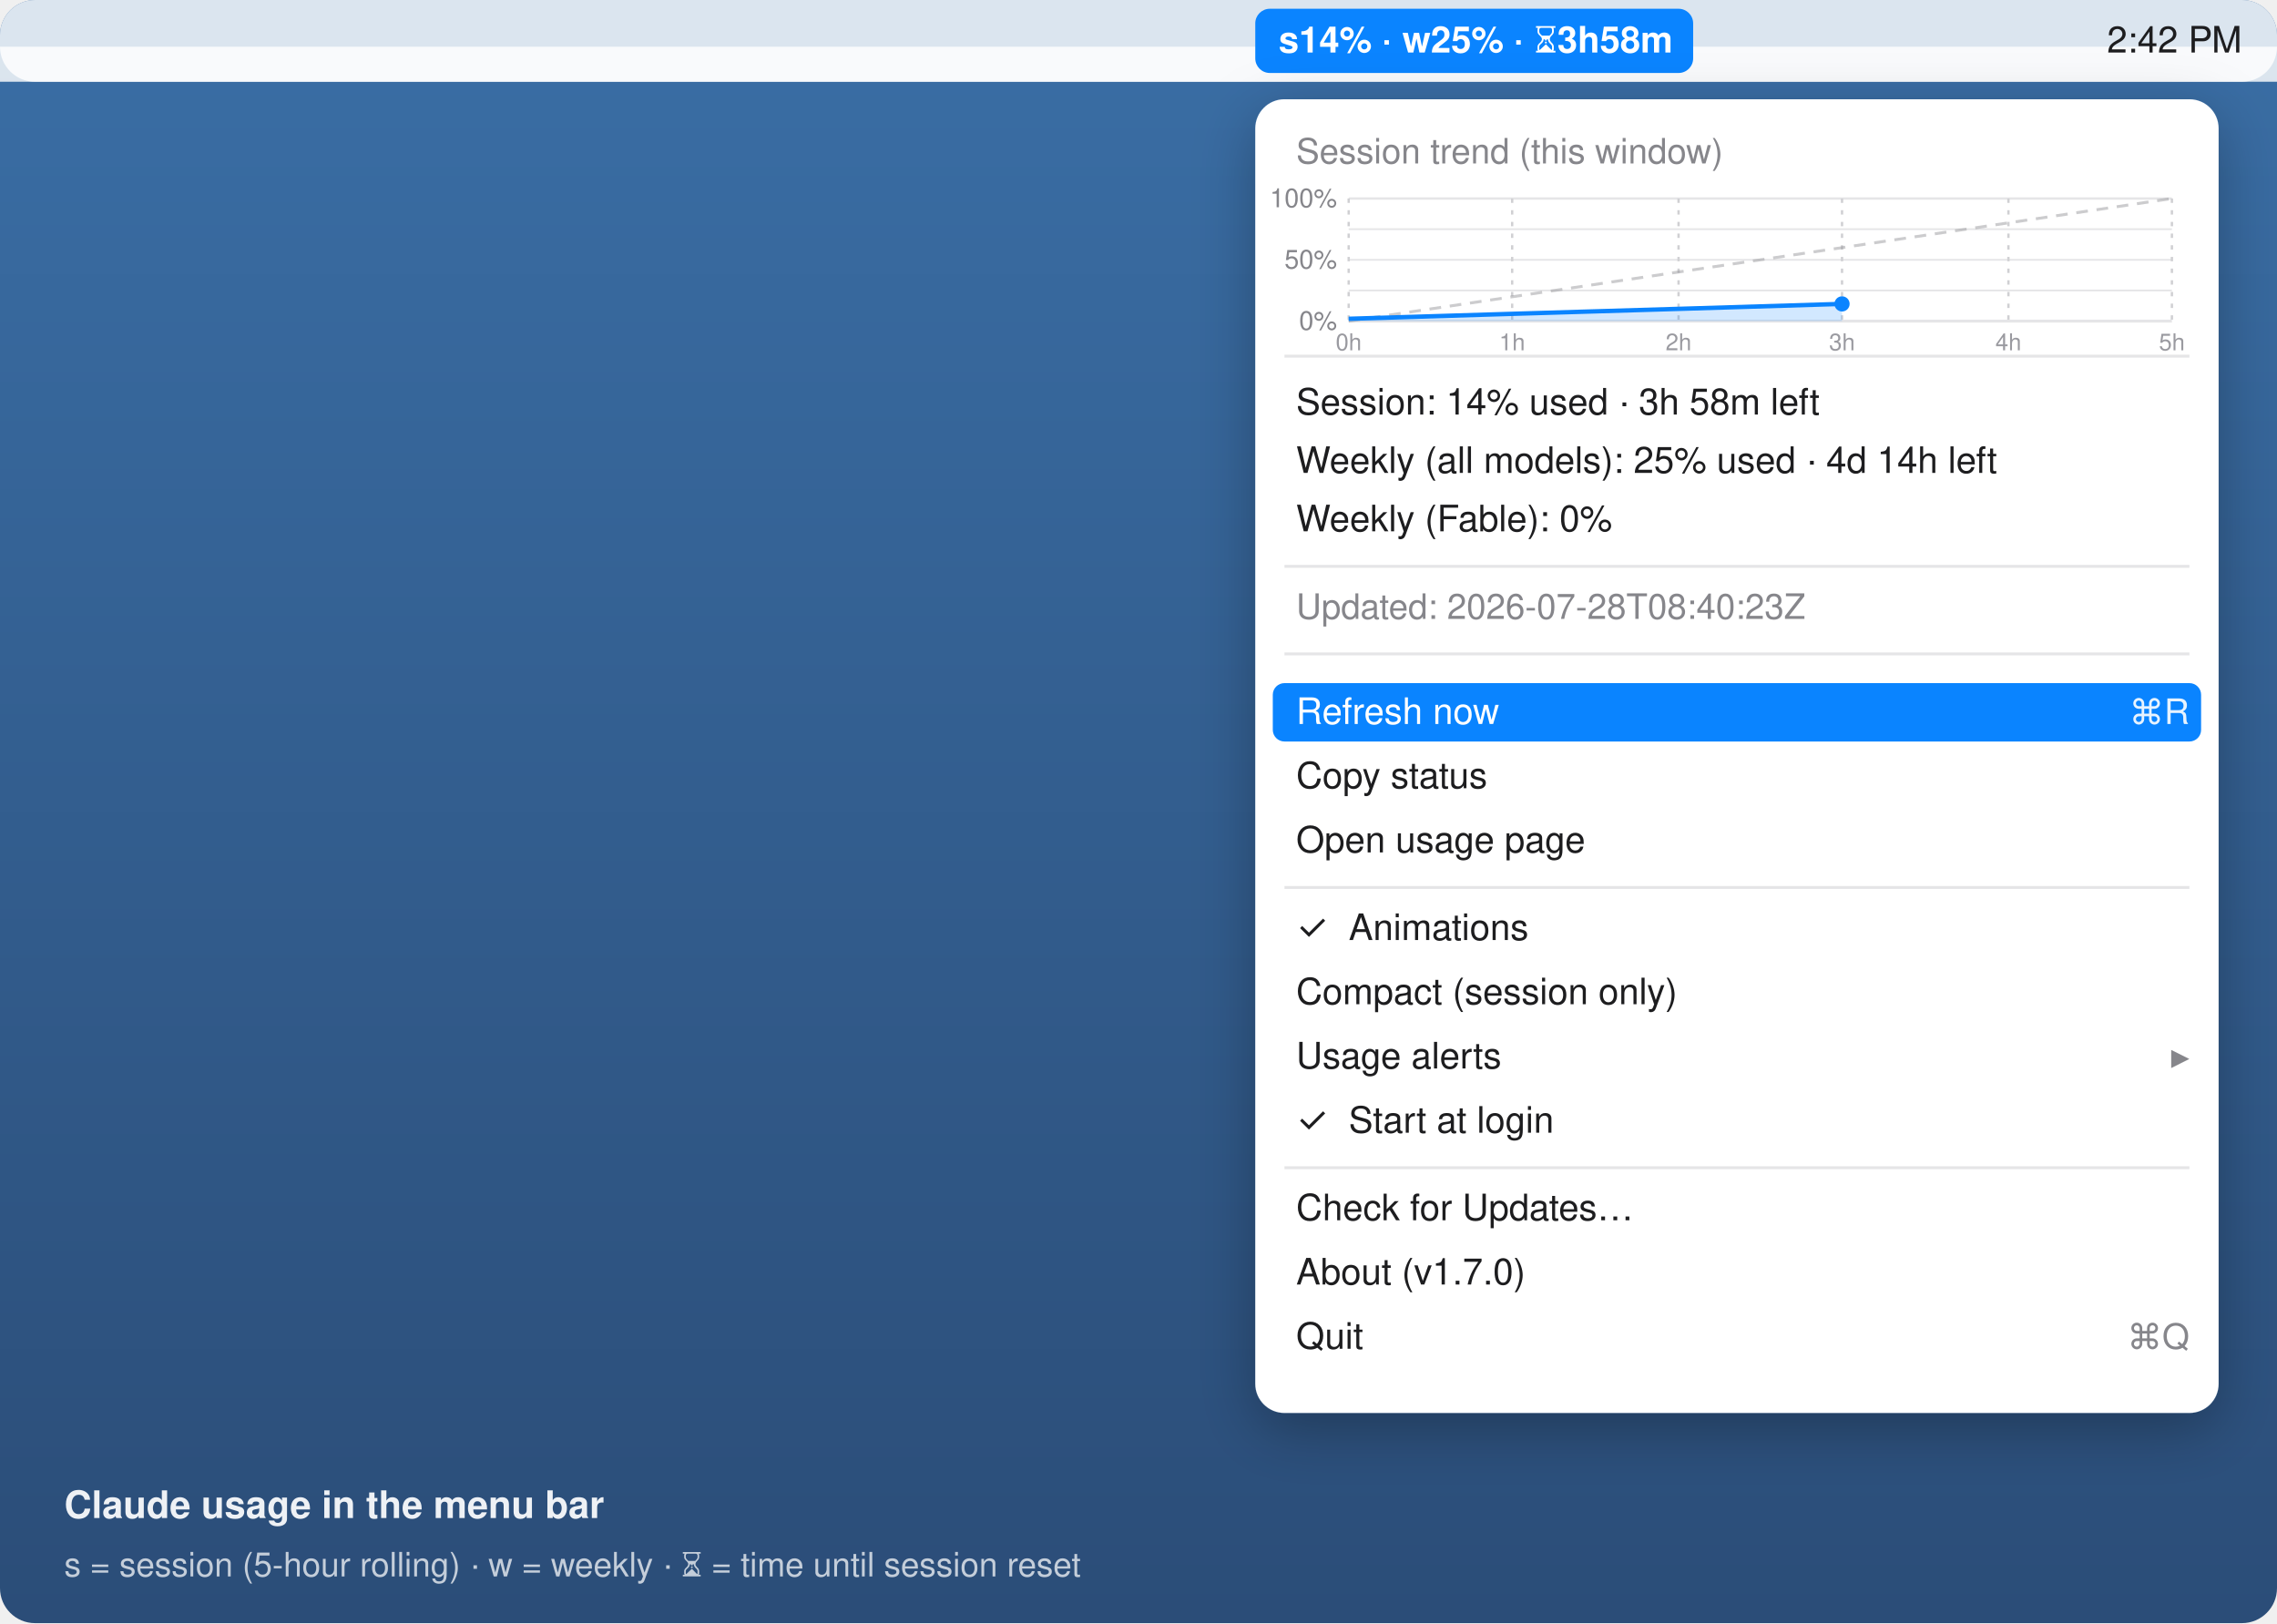
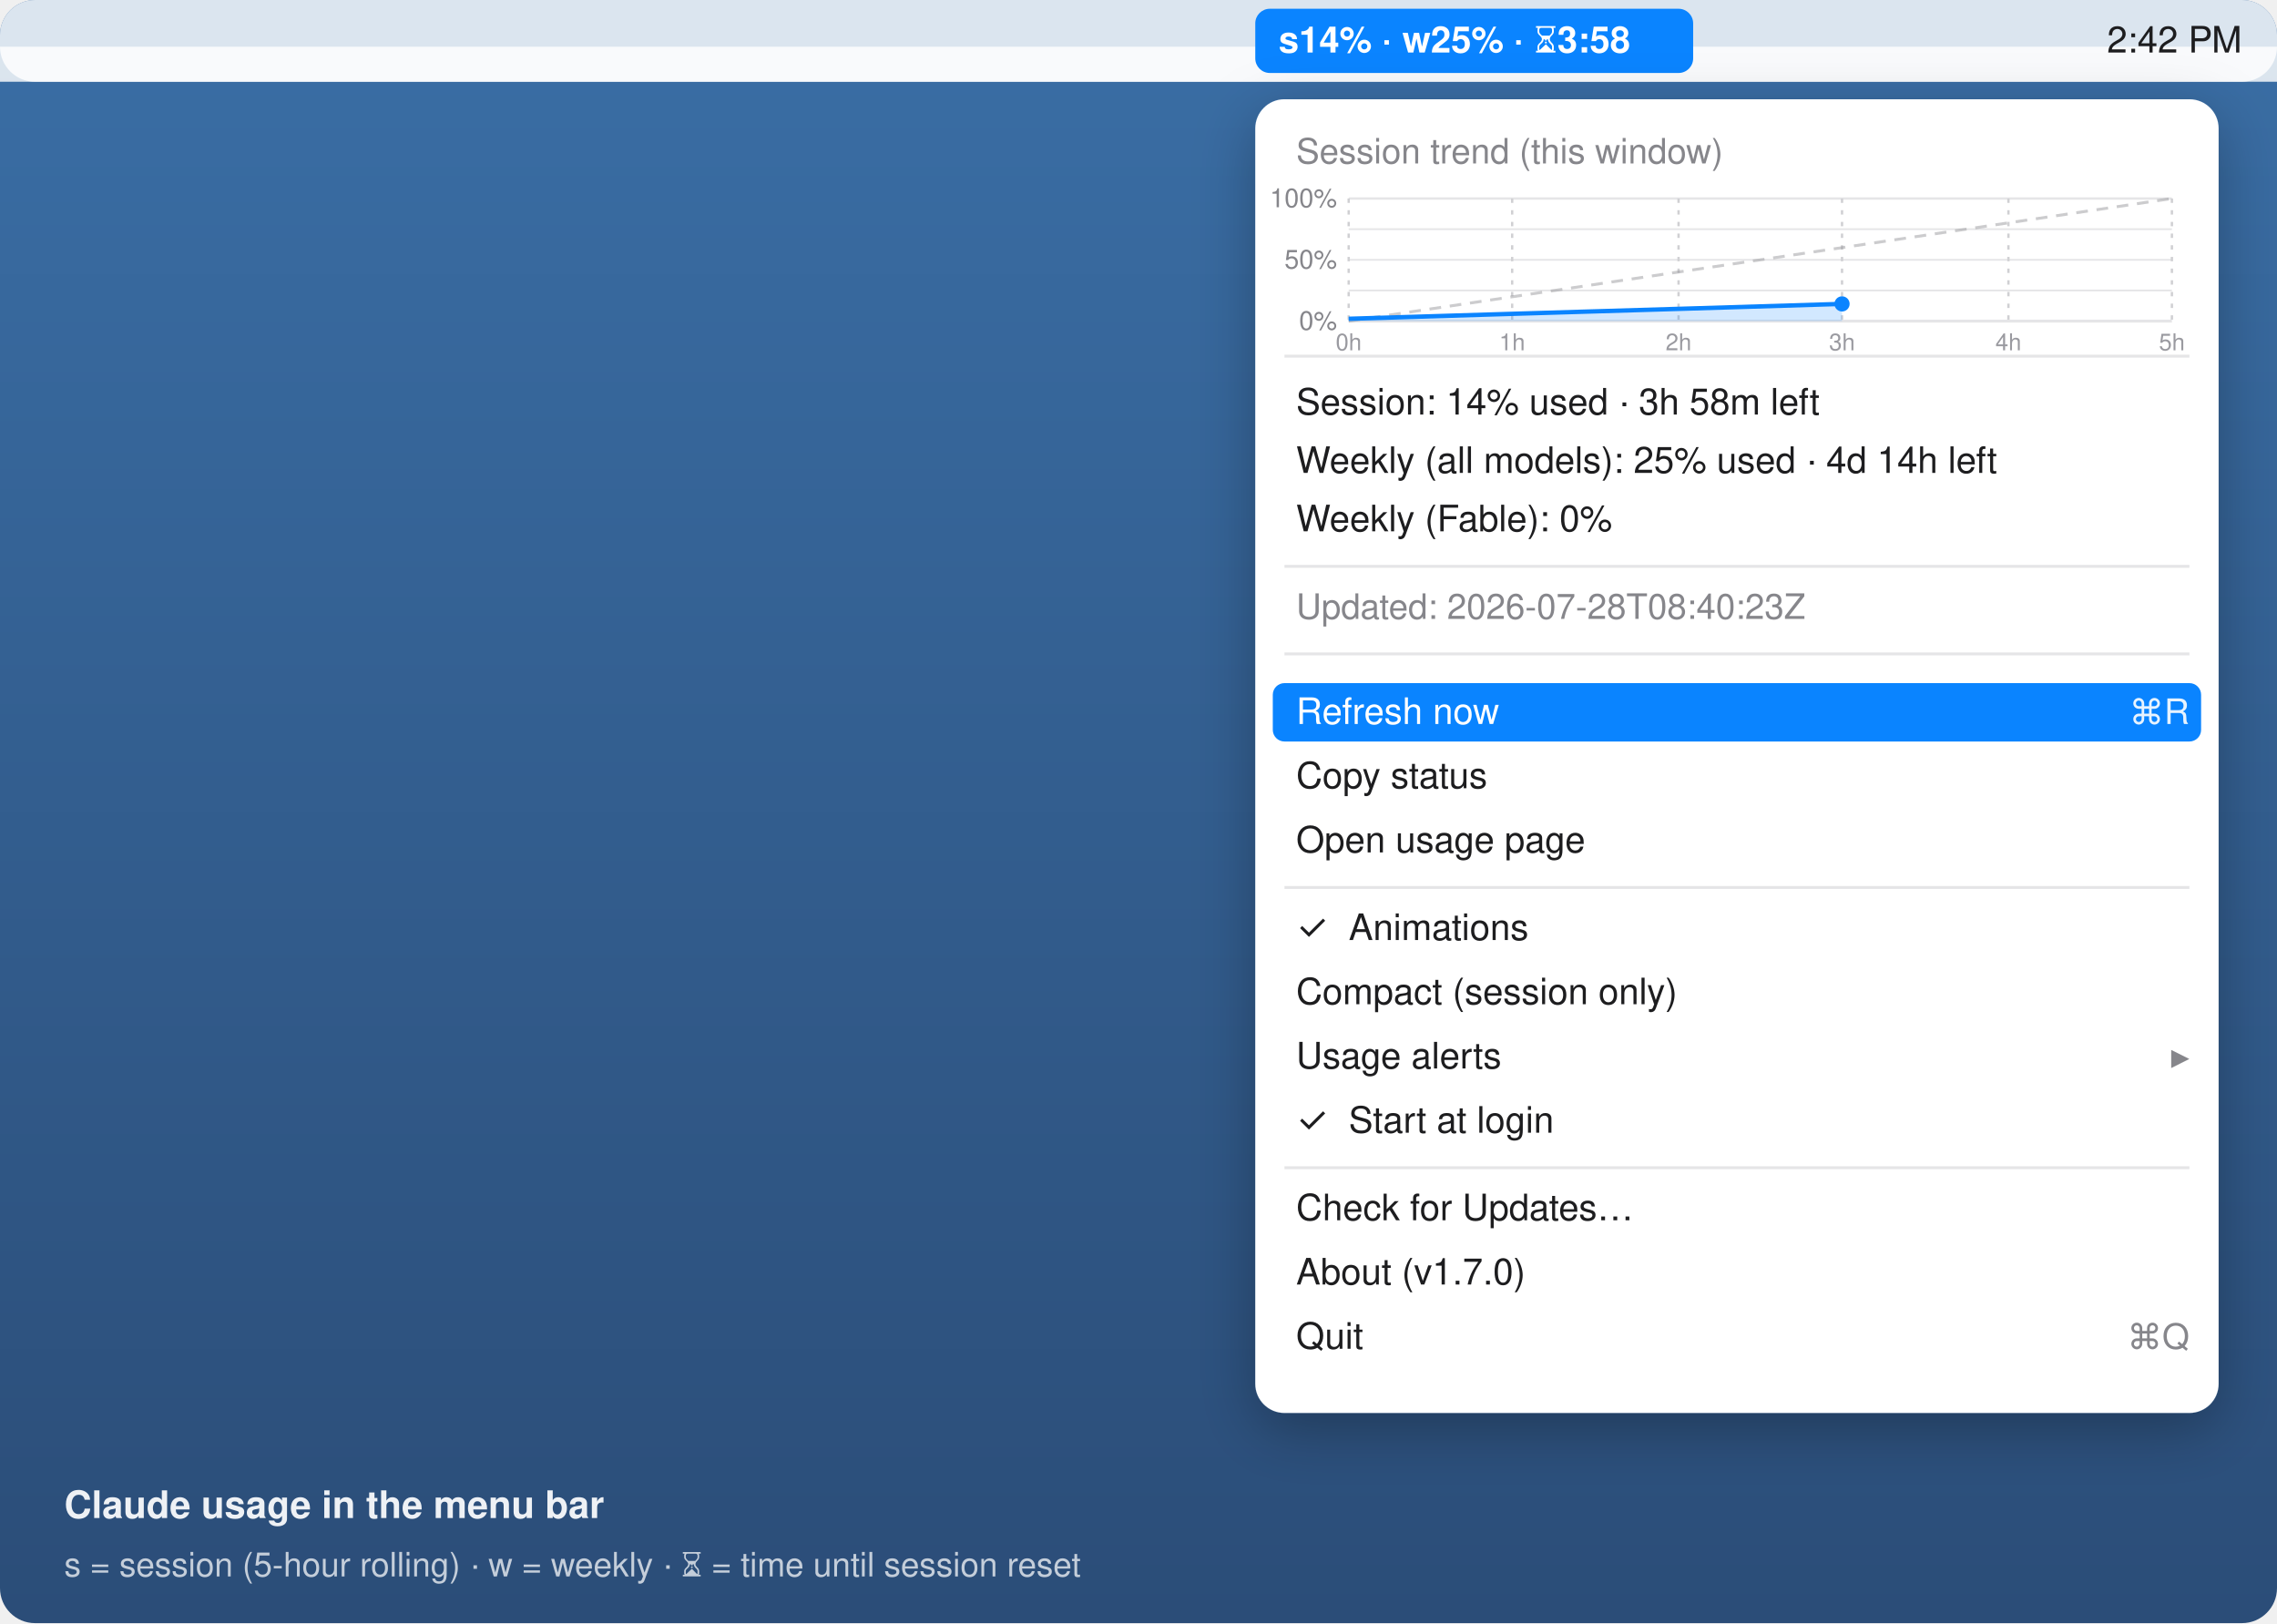
<svg xmlns="http://www.w3.org/2000/svg" width="780" height="556" viewBox="0 0 780 556" font-family="-apple-system, 'SF Pro Text', Helvetica, Arial, sans-serif">
  <defs>
    <linearGradient id="desk" x1="0" y1="0" x2="0" y2="1">
      <stop offset="0" stop-color="#3a6ea5" />
      <stop offset="1" stop-color="#2b4d78" />
    </linearGradient>
    <filter id="shadow" x="-20%" y="-20%" width="140%" height="140%">
      <feDropShadow dx="0" dy="6" stdDeviation="10" flood-color="#000" flood-opacity="0.28" />
    </filter>
  </defs>
  <rect x="0" y="0" width="780" height="556" rx="12" fill="url(#desk)" />
  <rect x="0" y="0" width="780" height="28" rx="12" fill="#ffffff" fill-opacity="0.82" />
  <rect x="0" y="16" width="780" height="12" fill="#ffffff" fill-opacity="0.82" />
  <rect x="430" y="3" width="150" height="22" rx="5" fill="#0a84ff" />
-   <text x="438" y="18" font-size="12.5" fill="#ffffff" font-weight="600">s14% · w25% · ⏳3h58m</text>
+   <text x="438" y="18" font-size="12.5" fill="#ffffff" font-weight="600">s14% · w25% · ⏳3:58</text>
  <text x="768" y="18" font-size="12.5" fill="#1d1d1f" text-anchor="end">2:42 PM</text>
  <g filter="url(#shadow)">
    <rect x="430" y="34" width="330" height="450" rx="10" fill="#ffffff" />
  </g>
  <text x="444" y="56" font-size="12" fill="#86868b">Session trend (this window)</text>
  <g font-size="9" fill="#86868b" text-anchor="end">
    <text x="458" y="71">100%</text>
    <text x="458" y="92">50%</text>
    <text x="458" y="113">0%</text>
  </g>
  <g stroke="#e5e5e7">
    <line x1="462" y1="68" x2="744" y2="68" stroke-width="0.8" />
    <line x1="462" y1="78.5" x2="744" y2="78.5" stroke-width="0.6" />
    <line x1="462" y1="89" x2="744" y2="89" stroke-width="0.6" />
    <line x1="462" y1="99.5" x2="744" y2="99.5" stroke-width="0.6" />
  </g>
  <line x1="462" y1="110" x2="744" y2="110" stroke="#e5e5e7" stroke-width="1" />
  <g stroke="#d0d0d3" stroke-width="0.8" stroke-dasharray="1.5 2.5">
    <line x1="462" y1="68" x2="462" y2="110" />
    <line x1="518" y1="68" x2="518" y2="110" />
    <line x1="575" y1="68" x2="575" y2="110" />
    <line x1="631" y1="68" x2="631" y2="110" />
    <line x1="688" y1="68" x2="688" y2="110" />
    <line x1="744" y1="68" x2="744" y2="110" />
  </g>
  <g font-size="8" fill="#9a9aa0" text-anchor="middle">
    <text x="462" y="120">0h</text>
    <text x="518" y="120">1h</text>
    <text x="575" y="120">2h</text>
    <text x="631" y="120">3h</text>
    <text x="688" y="120">4h</text>
    <text x="744" y="120">5h</text>
  </g>
  <path d="M462,109.2 L518,107.5 L575,105.8 L631,104.1 L631,110 L462,110 Z" fill="#0a84ff" fill-opacity="0.18" />
  <line x1="462" y1="110" x2="744" y2="68" stroke="#8e8e93" stroke-opacity="0.45" stroke-width="1" stroke-dasharray="4 3" />
  <path d="M462,109.2 L518,107.5 L575,105.8 L631,104.1" fill="none" stroke="#0a84ff" stroke-width="1.5" />
  <circle cx="631" cy="104.1" r="2.6" fill="#0a84ff" />
  <line x1="440" y1="122" x2="750" y2="122" stroke="#e5e5e7" stroke-width="1" />
  <text x="444" y="142" font-size="12.5" fill="#1d1d1f">Session: 14% used · 3h 58m left</text>
  <text x="444" y="162" font-size="12.5" fill="#1d1d1f">Weekly (all models): 25% used · 4d 14h left</text>
  <text x="444" y="182" font-size="12.5" fill="#1d1d1f">Weekly (Fable): 0%</text>
  <line x1="440" y1="194" x2="750" y2="194" stroke="#e5e5e7" stroke-width="1" />
  <text x="444" y="212" font-size="12" fill="#86868b">Updated: 2026-07-28T08:40:23Z</text>
  <line x1="440" y1="224" x2="750" y2="224" stroke="#e5e5e7" stroke-width="1" />
  <rect x="436" y="234" width="318" height="20" rx="4" fill="#0a84ff" />
  <text x="444" y="248" font-size="12.5" fill="#ffffff">Refresh now</text>
  <text x="750" y="248" font-size="12" fill="#ffffff" text-anchor="end" opacity="0.9">⌘R</text>
  <text x="444" y="270" font-size="12.5" fill="#1d1d1f">Copy status</text>
  <text x="444" y="292" font-size="12.5" fill="#1d1d1f">Open usage page</text>
  <line x1="440" y1="304" x2="750" y2="304" stroke="#e5e5e7" stroke-width="1" />
  <text x="444" y="322" font-size="12.5" fill="#1d1d1f">✓  Animations</text>
  <text x="444" y="344" font-size="12.5" fill="#1d1d1f">    Compact (session only)</text>
  <text x="444" y="366" font-size="12.5" fill="#1d1d1f">    Usage alerts</text>
  <text x="750" y="366" font-size="12.5" fill="#86868b" text-anchor="end">▸</text>
  <text x="444" y="388" font-size="12.5" fill="#1d1d1f">✓  Start at login</text>
  <line x1="440" y1="400" x2="750" y2="400" stroke="#e5e5e7" stroke-width="1" />
  <text x="444" y="418" font-size="12.5" fill="#1d1d1f">Check for Updates…</text>
  <text x="444" y="440" font-size="12.5" fill="#1d1d1f">About (v1.7.0)</text>
  <text x="444" y="462" font-size="12.5" fill="#1d1d1f">Quit</text>
  <text x="750" y="462" font-size="12" fill="#86868b" text-anchor="end">⌘Q</text>
  <text x="22" y="520" font-size="13" fill="#ffffff" opacity="0.92" font-weight="600">Claude usage in the menu bar</text>
  <text x="22" y="540" font-size="11.5" fill="#ffffff" opacity="0.72">s = session (5-hour rolling) · w = weekly · ⏳ = time until session reset</text>
</svg>
